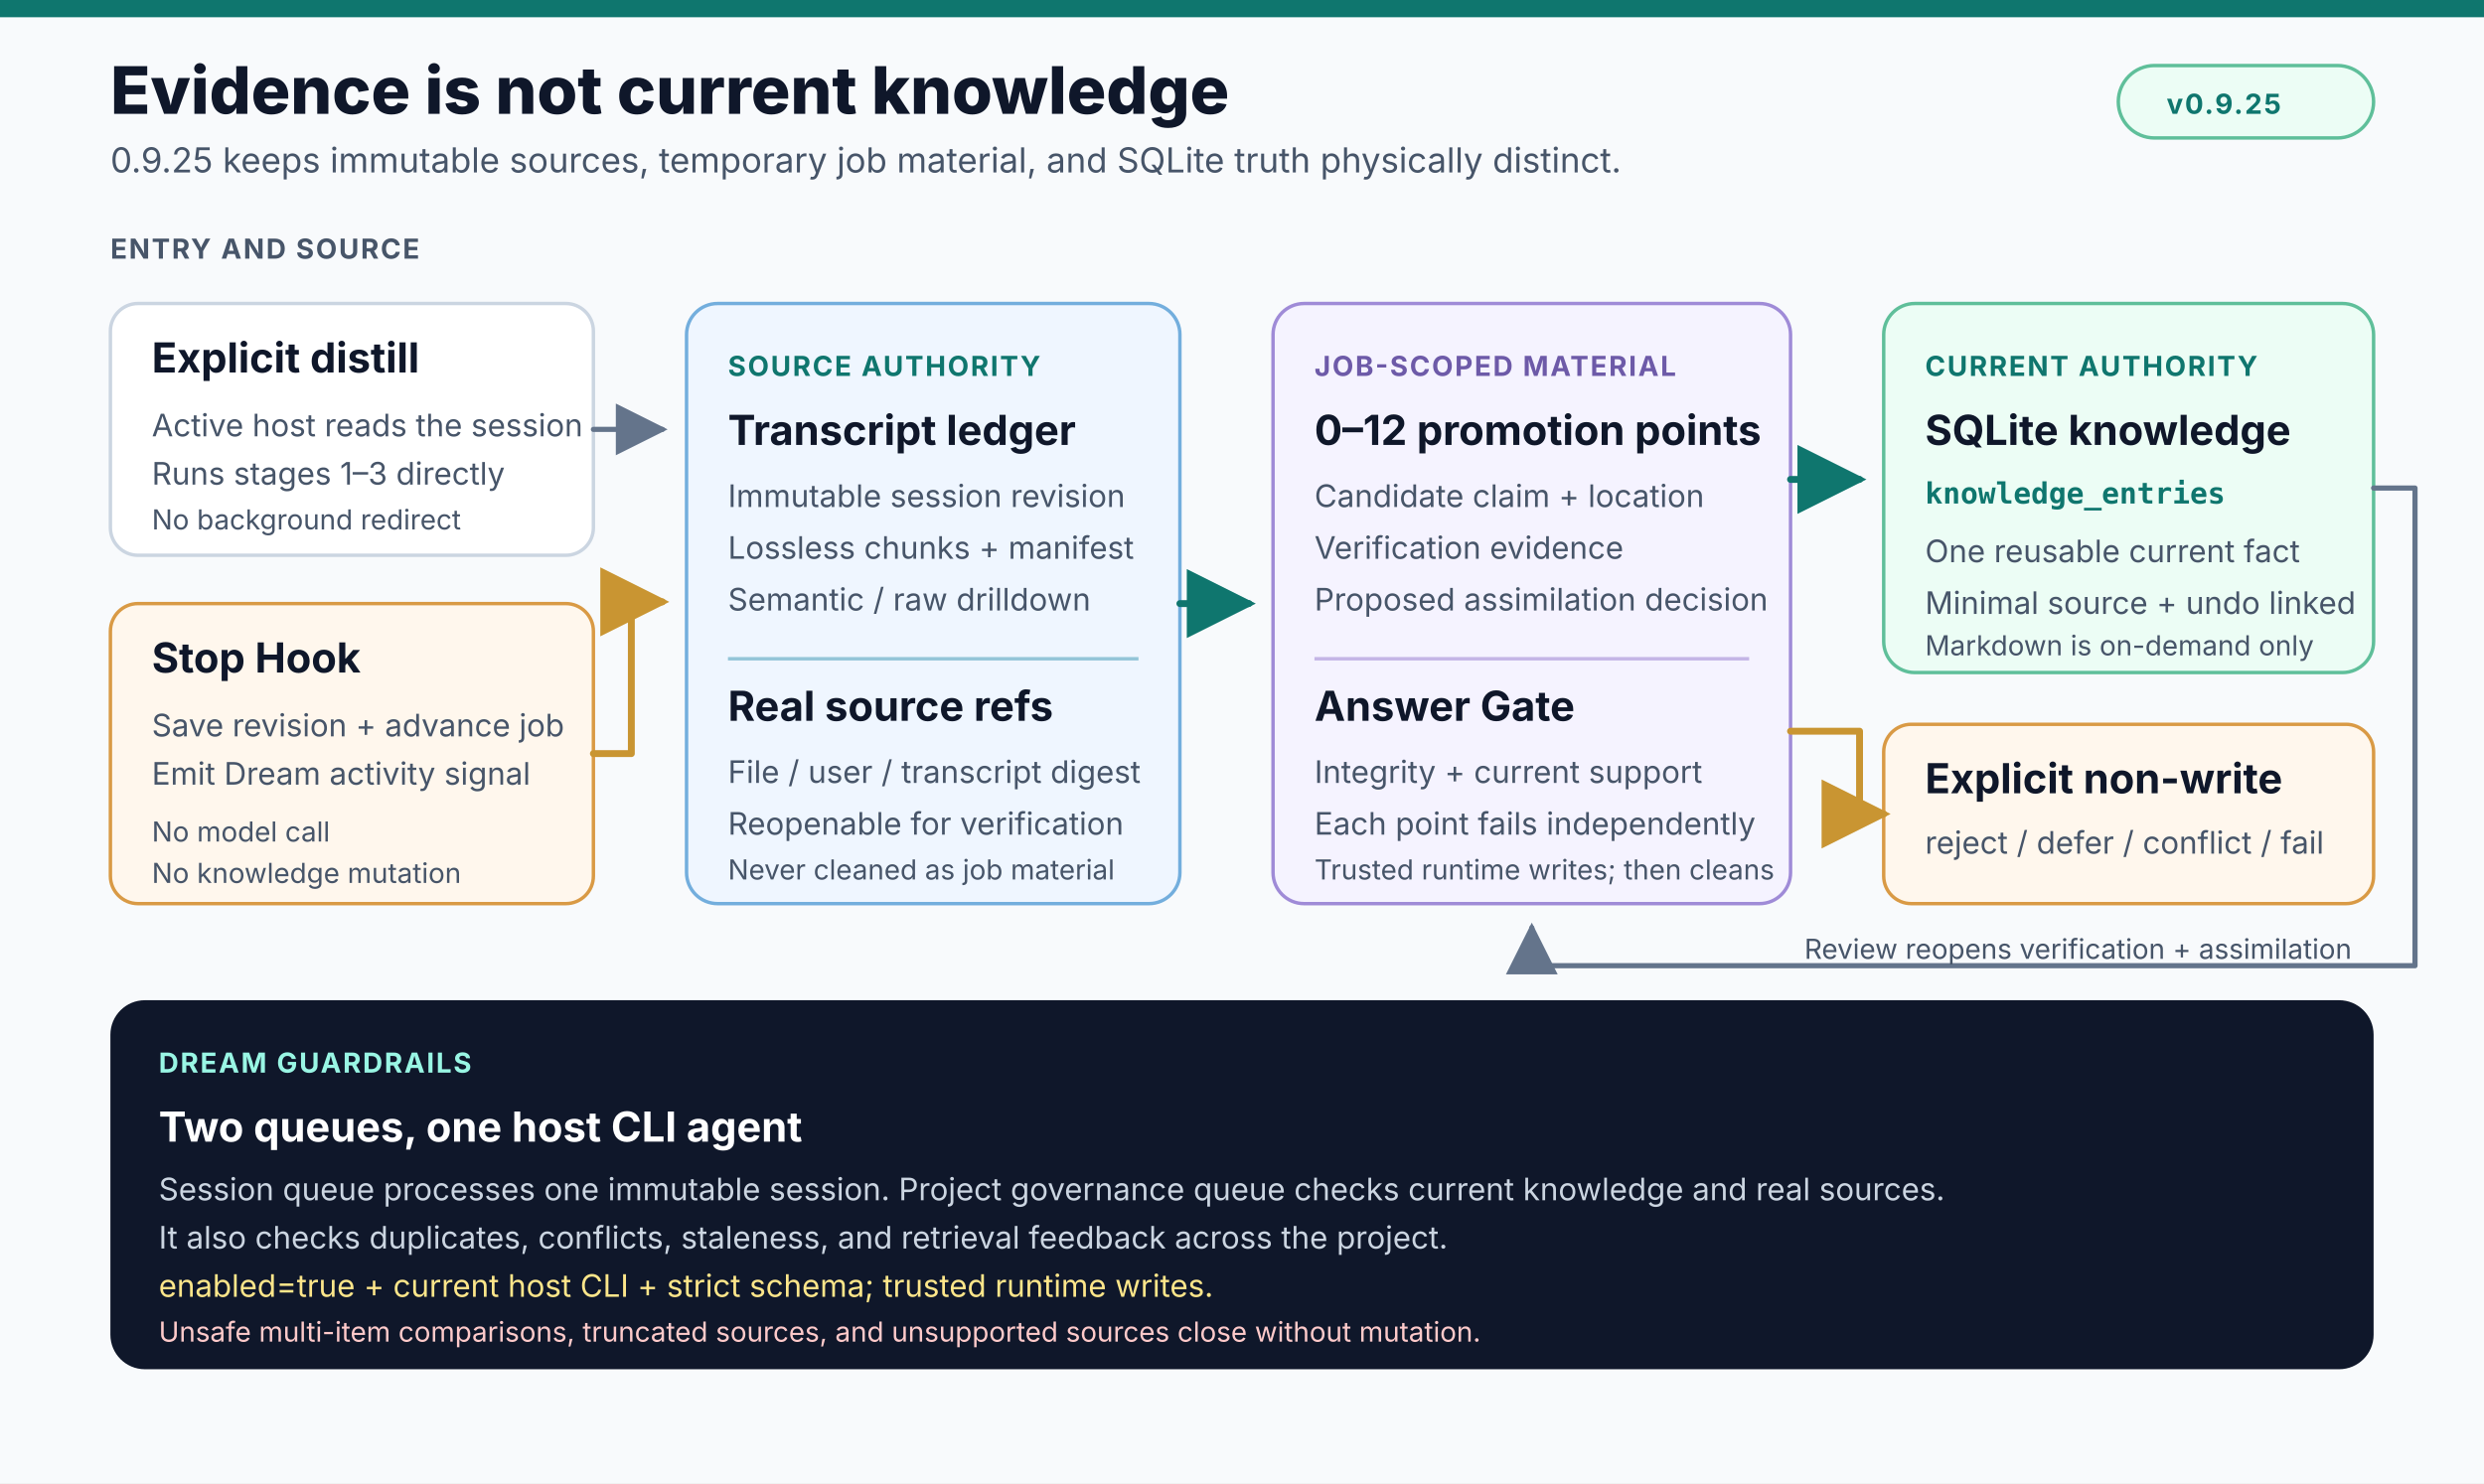
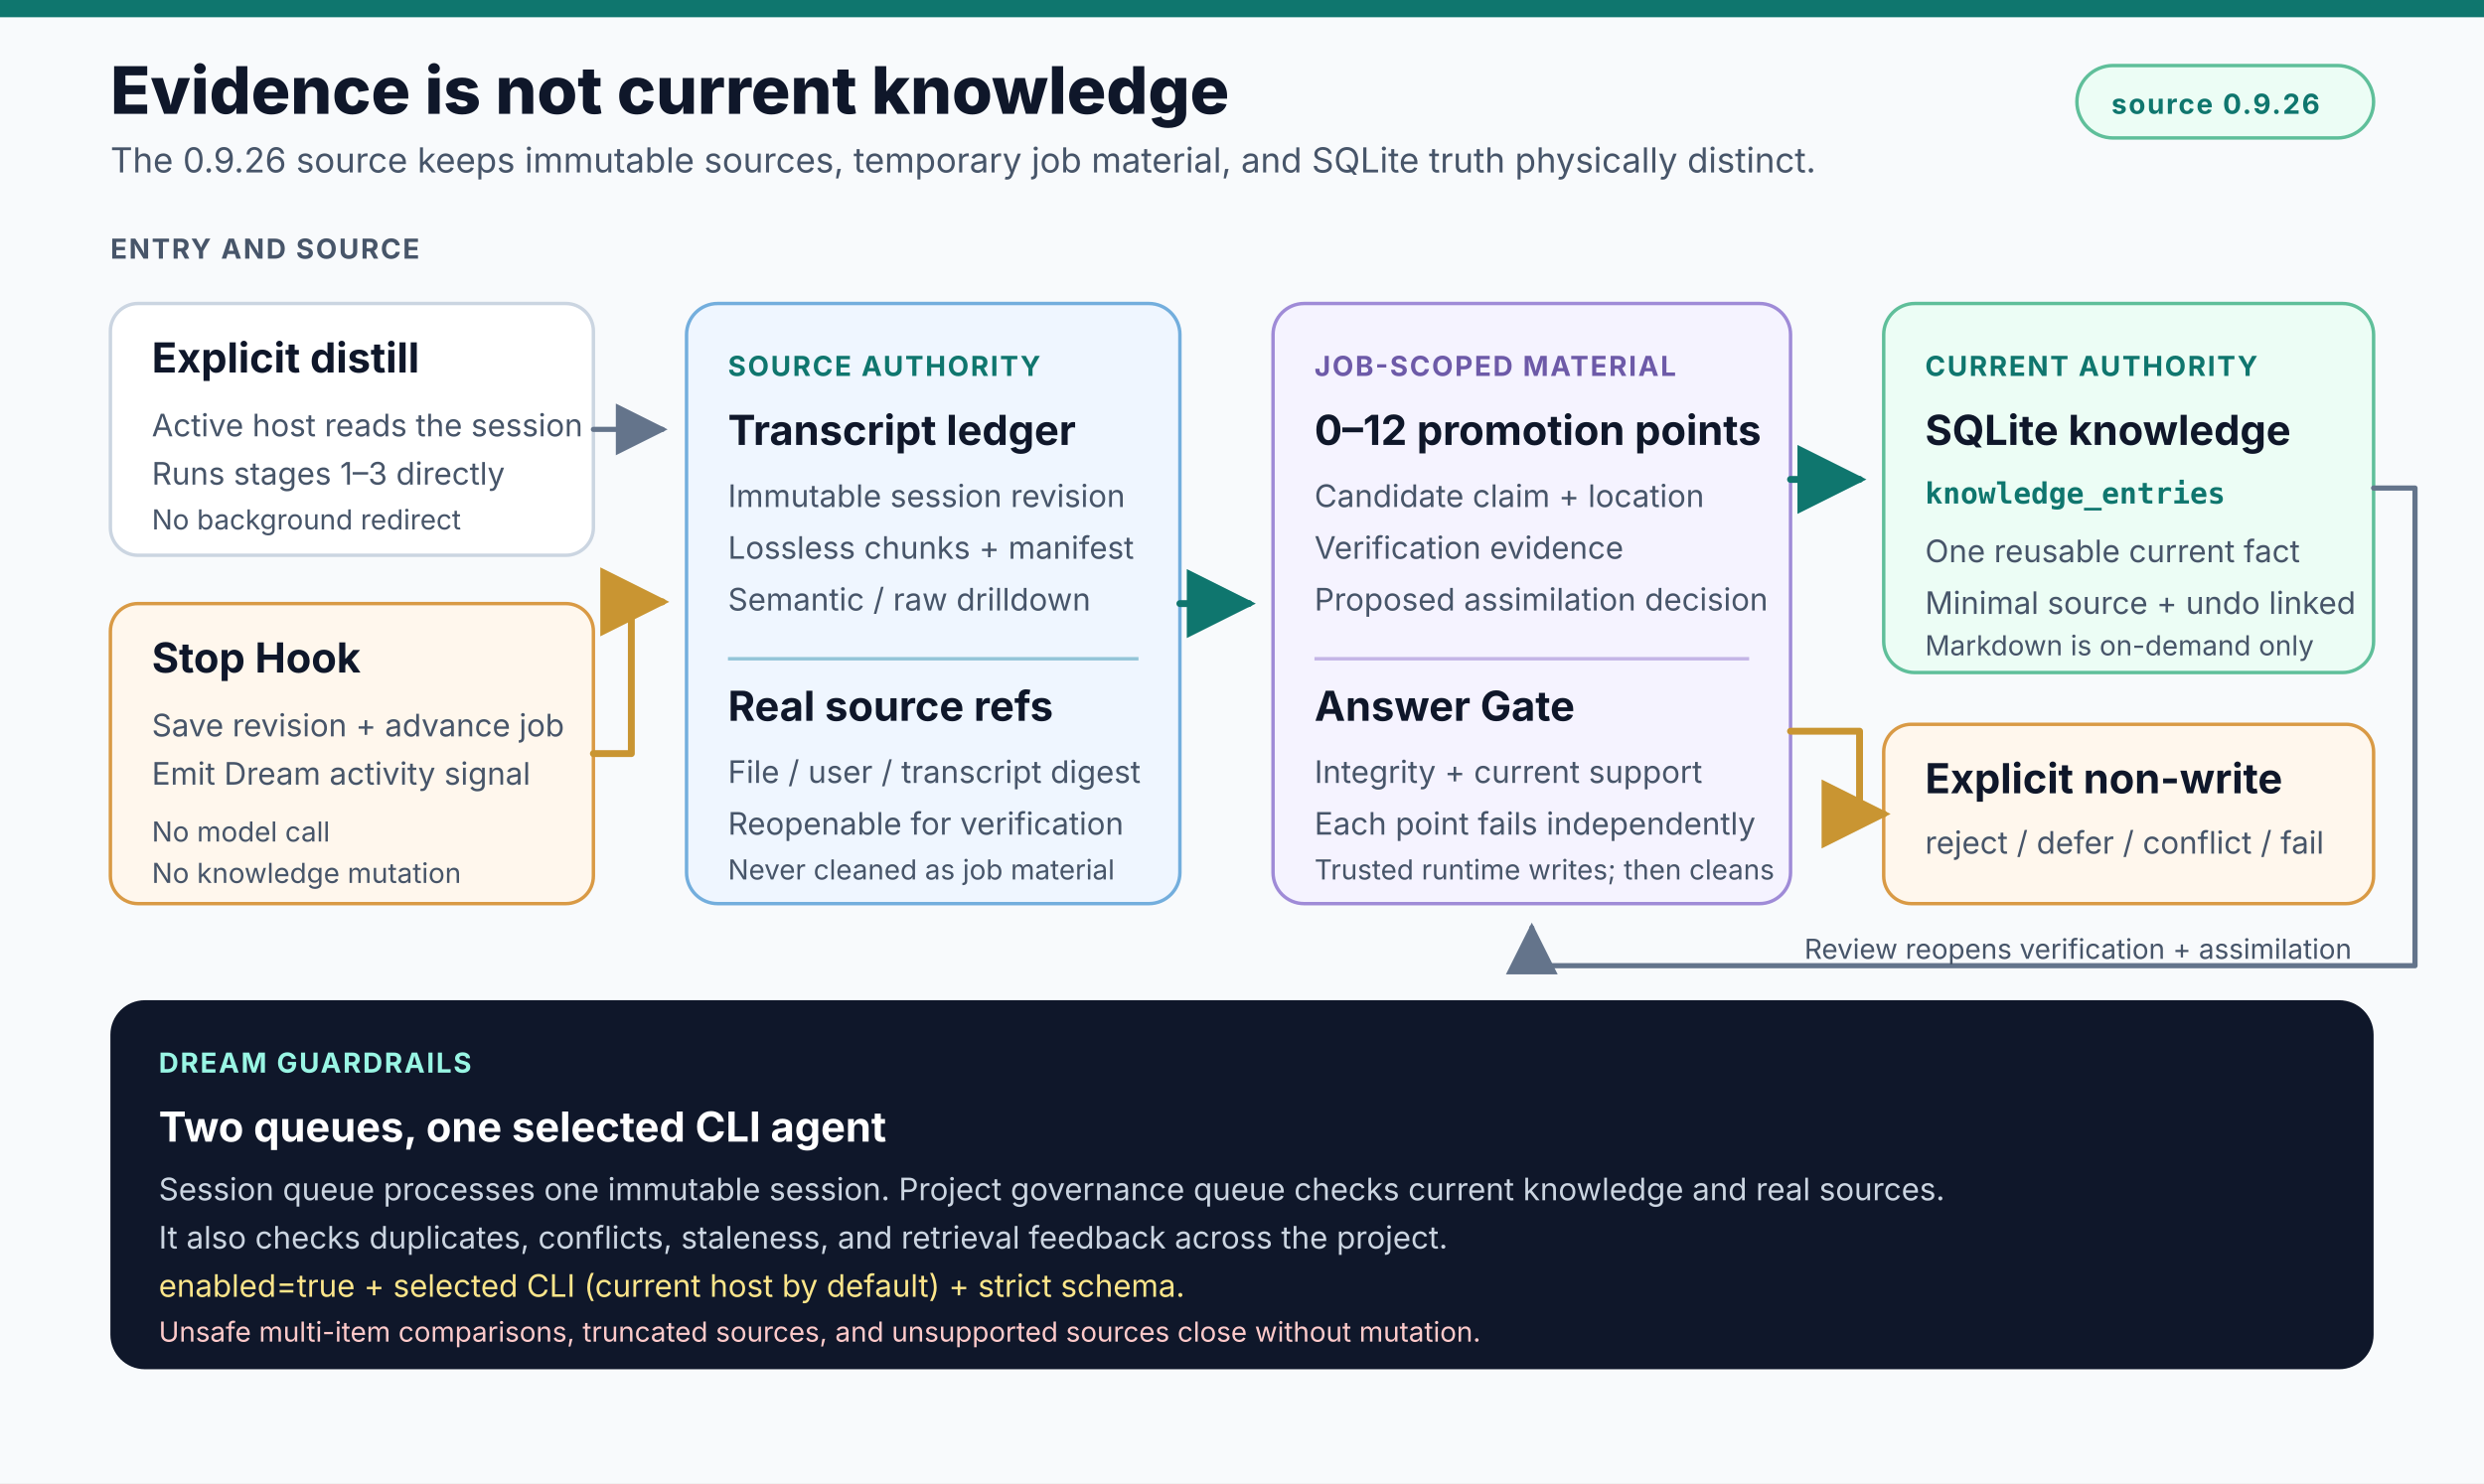
<svg xmlns="http://www.w3.org/2000/svg" width="1440" height="860" viewBox="0 0 1440 860" role="img" aria-labelledby="title desc">
  <defs>
    <style>
      text{font-family:Inter,ui-sans-serif,system-ui,-apple-system,"Segoe UI",sans-serif}
      .bg{fill:#f8fafc}.ink{fill:#0f172a}.muted{fill:#475569}.teal{fill:#0f766e}.gold{fill:#c99532}
      .card{fill:#fff;stroke:#cbd5e1;stroke-width:2}.source{fill:#eff6ff;stroke:#73aedd;stroke-width:2}
      .soft{fill:#ecfdf5;stroke:#5fbf9a;stroke-width:2}.warm{fill:#fff7ed;stroke:#d99a45;stroke-width:2}
      .violet{fill:#f5f3ff;stroke:#9f8bd7;stroke-width:2}.dark{fill:#0f172a}
      .title{font-size:38px;font-weight:760}.subtitle{font-size:20px}.eyebrow{font-size:16px;font-weight:750;letter-spacing:1px}
      .heading{font-size:24px;font-weight:750}.body{font-size:18px}.small{font-size:16px}.code{font:650 17px "Cascadia Mono",Consolas,monospace}
      .line{fill:none;stroke:#0f766e;stroke-width:4;stroke-linecap:round;stroke-linejoin:round;marker-end:url(#arrow)}
      .branch{fill:none;stroke:#64748b;stroke-width:3;stroke-linecap:round;stroke-linejoin:round;marker-end:url(#grayArrow)}
      .stop{fill:none;stroke:#c99532;stroke-width:4;stroke-linecap:round;stroke-linejoin:round;marker-end:url(#goldArrow)}
    </style>
    <marker id="arrow" markerWidth="12" markerHeight="12" refX="10" refY="6" orient="auto">
      <path d="M1 1l10 5-10 5z" fill="#0f766e" />
    </marker>
    <marker id="grayArrow" markerWidth="12" markerHeight="12" refX="10" refY="6" orient="auto">
      <path d="M1 1l10 5-10 5z" fill="#64748b" />
    </marker>
    <marker id="goldArrow" markerWidth="12" markerHeight="12" refX="10" refY="6" orient="auto">
      <path d="M1 1l10 5-10 5z" fill="#c99532" />
    </marker>
  </defs>
  <rect class="bg" width="1440" height="860" />
  <rect class="teal" width="1440" height="10" />
  <text x="64" y="66" class="title ink">Evidence is not current knowledge</text>
-   <text x="64" y="100" class="subtitle muted">0.9.25 keeps immutable sources, temporary job material, and SQLite truth physically distinct.</text>
-   <g transform="translate(1228 38)">
-     <rect class="soft" width="148" height="42" rx="21" />
-     <text x="28" y="28" class="eyebrow teal">v0.9.25</text>
+   <text x="64" y="100" class="subtitle muted">The 0.9.26 source keeps immutable sources, temporary job material, and SQLite truth physically distinct.</text>
+   <g transform="translate(1204 38)">
+     <rect class="soft" width="172" height="42" rx="21" />
+     <text x="20" y="28" class="eyebrow teal">source 0.9.26</text>
  </g>
  <text x="64" y="150" class="eyebrow muted">ENTRY AND SOURCE</text>
  <g transform="translate(64 176)">
    <rect class="card" width="280" height="146" rx="16" />
    <text x="24" y="40" class="heading ink">Explicit distill</text>
    <text x="24" y="77" class="body muted">Active host reads the session</text>
    <text x="24" y="105" class="body muted">Runs stages 1–3 directly</text>
    <text x="24" y="131" class="small muted">No background redirect</text>
  </g>
  <g transform="translate(64 350)">
    <rect class="warm" width="280" height="174" rx="16" />
    <text x="24" y="40" class="heading ink">Stop Hook</text>
    <text x="24" y="77" class="body muted">Save revision + advance job</text>
    <text x="24" y="105" class="body muted">Emit Dream activity signal</text>
    <text x="24" y="138" class="small muted">No model call</text>
    <text x="24" y="162" class="small muted">No knowledge mutation</text>
  </g>
  <g transform="translate(398 176)">
    <rect class="source" width="286" height="348" rx="18" />
    <text x="24" y="42" class="eyebrow teal">SOURCE AUTHORITY</text>
    <text x="24" y="82" class="heading ink">Transcript ledger</text>
    <text x="24" y="118" class="body muted">Immutable session revision</text>
    <text x="24" y="148" class="body muted">Lossless chunks + manifest</text>
    <text x="24" y="178" class="body muted">Semantic / raw drilldown</text>
    <line x1="24" y1="206" x2="262" y2="206" stroke="#93c5d8" stroke-width="2" />
    <text x="24" y="242" class="heading ink">Real source refs</text>
    <text x="24" y="278" class="body muted">File / user / transcript digest</text>
    <text x="24" y="308" class="body muted">Reopenable for verification</text>
    <text x="24" y="334" class="small muted">Never cleaned as job material</text>
  </g>
  <path class="branch" d="M344 249h40" />
  <path class="stop" d="M344 437h22v-88h18" />
  <g transform="translate(738 176)">
    <rect class="violet" width="300" height="348" rx="18" />
    <text x="24" y="42" class="eyebrow" fill="#6d5aa8">JOB-SCOPED MATERIAL</text>
    <text x="24" y="82" class="heading ink">0–12 promotion points</text>
    <text x="24" y="118" class="body muted">Candidate claim + location</text>
    <text x="24" y="148" class="body muted">Verification evidence</text>
    <text x="24" y="178" class="body muted">Proposed assimilation decision</text>
    <line x1="24" y1="206" x2="276" y2="206" stroke="#c4b5e6" stroke-width="2" />
    <text x="24" y="242" class="heading ink">Answer Gate</text>
    <text x="24" y="278" class="body muted">Integrity + current support</text>
    <text x="24" y="308" class="body muted">Each point fails independently</text>
    <text x="24" y="334" class="small muted">Trusted runtime writes; then cleans</text>
  </g>
  <path class="line" d="M684 350h40" />
  <g transform="translate(1092 176)">
    <rect class="soft" width="284" height="214" rx="18" />
    <text x="24" y="42" class="eyebrow teal">CURRENT AUTHORITY</text>
    <text x="24" y="82" class="heading ink">SQLite knowledge</text>
    <text x="24" y="116" class="code teal">knowledge_entries</text>
    <text x="24" y="150" class="body muted">One reusable current fact</text>
    <text x="24" y="180" class="body muted">Minimal source + undo linked</text>
    <text x="24" y="204" class="small muted">Markdown is on-demand only</text>
  </g>
  <g transform="translate(1092 420)">
    <rect class="warm" width="284" height="104" rx="16" />
    <text x="24" y="40" class="heading ink">Explicit non-write</text>
    <text x="24" y="75" class="body muted">reject / defer / conflict / fail</text>
  </g>
  <path class="line" d="M1038 278h40" />
  <path class="stop" d="M1038 424h40v48h14" />
  <g transform="translate(64 580)">
    <rect class="dark" width="1312" height="214" rx="20" />
    <text x="28" y="42" class="eyebrow" fill="#99f6e4">DREAM GUARDRAILS</text>
-     <text x="28" y="82" class="heading" fill="#fff">Two queues, one host CLI agent</text>
+     <text x="28" y="82" class="heading" fill="#fff">Two queues, one selected CLI agent</text>
    <text x="28" y="116" class="body" fill="#cbd5e1">Session queue processes one immutable session. Project governance queue checks current knowledge and real sources.</text>
    <text x="28" y="144" class="body" fill="#cbd5e1">It also checks duplicates, conflicts, staleness, and retrieval feedback across the project.</text>
-     <text x="28" y="172" class="body" fill="#fde68a">enabled=true + current host CLI + strict schema; trusted runtime writes.</text>
+     <text x="28" y="172" class="body" fill="#fde68a">enabled=true + selected CLI (current host by default) + strict schema.</text>
    <text x="28" y="198" class="small" fill="#fecaca">Unsafe multi-item comparisons, truncated sources, and unsupported sources close without mutation.</text>
  </g>
  <path class="branch" d="M1376 283h24v277H888v-22" />
  <text x="1046" y="556" class="small muted">Review reopens verification + assimilation</text>
</svg>
